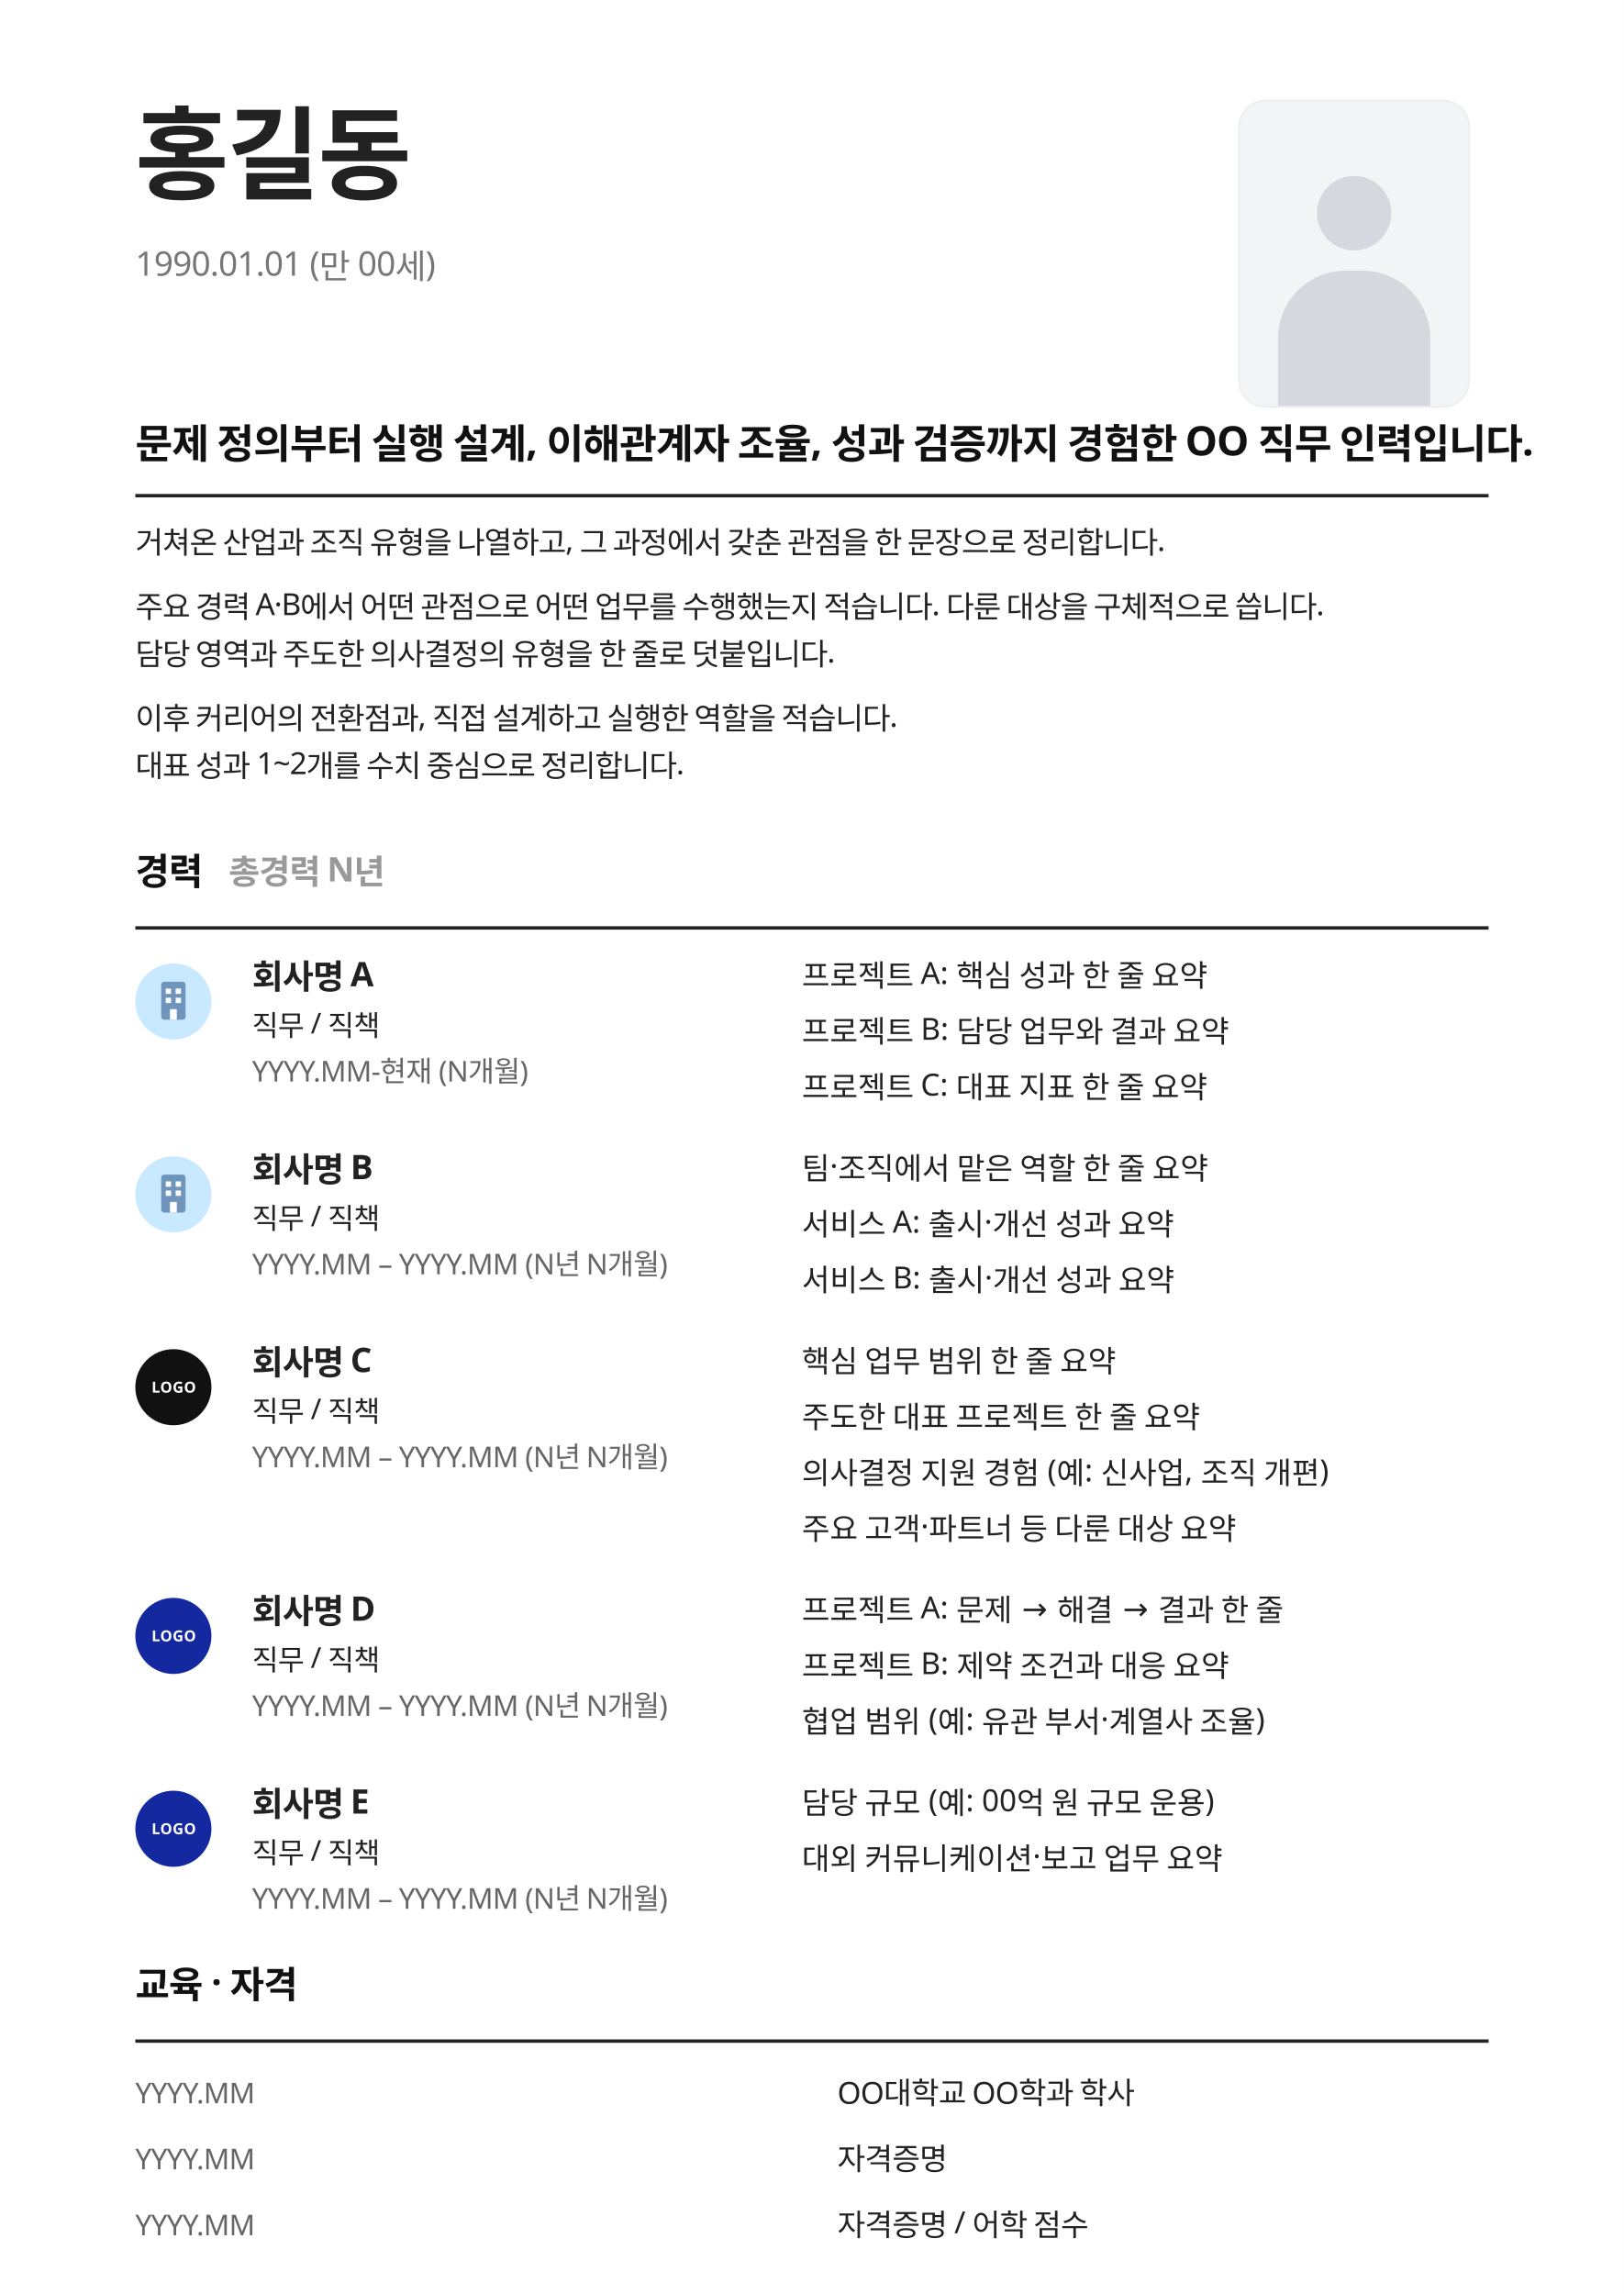
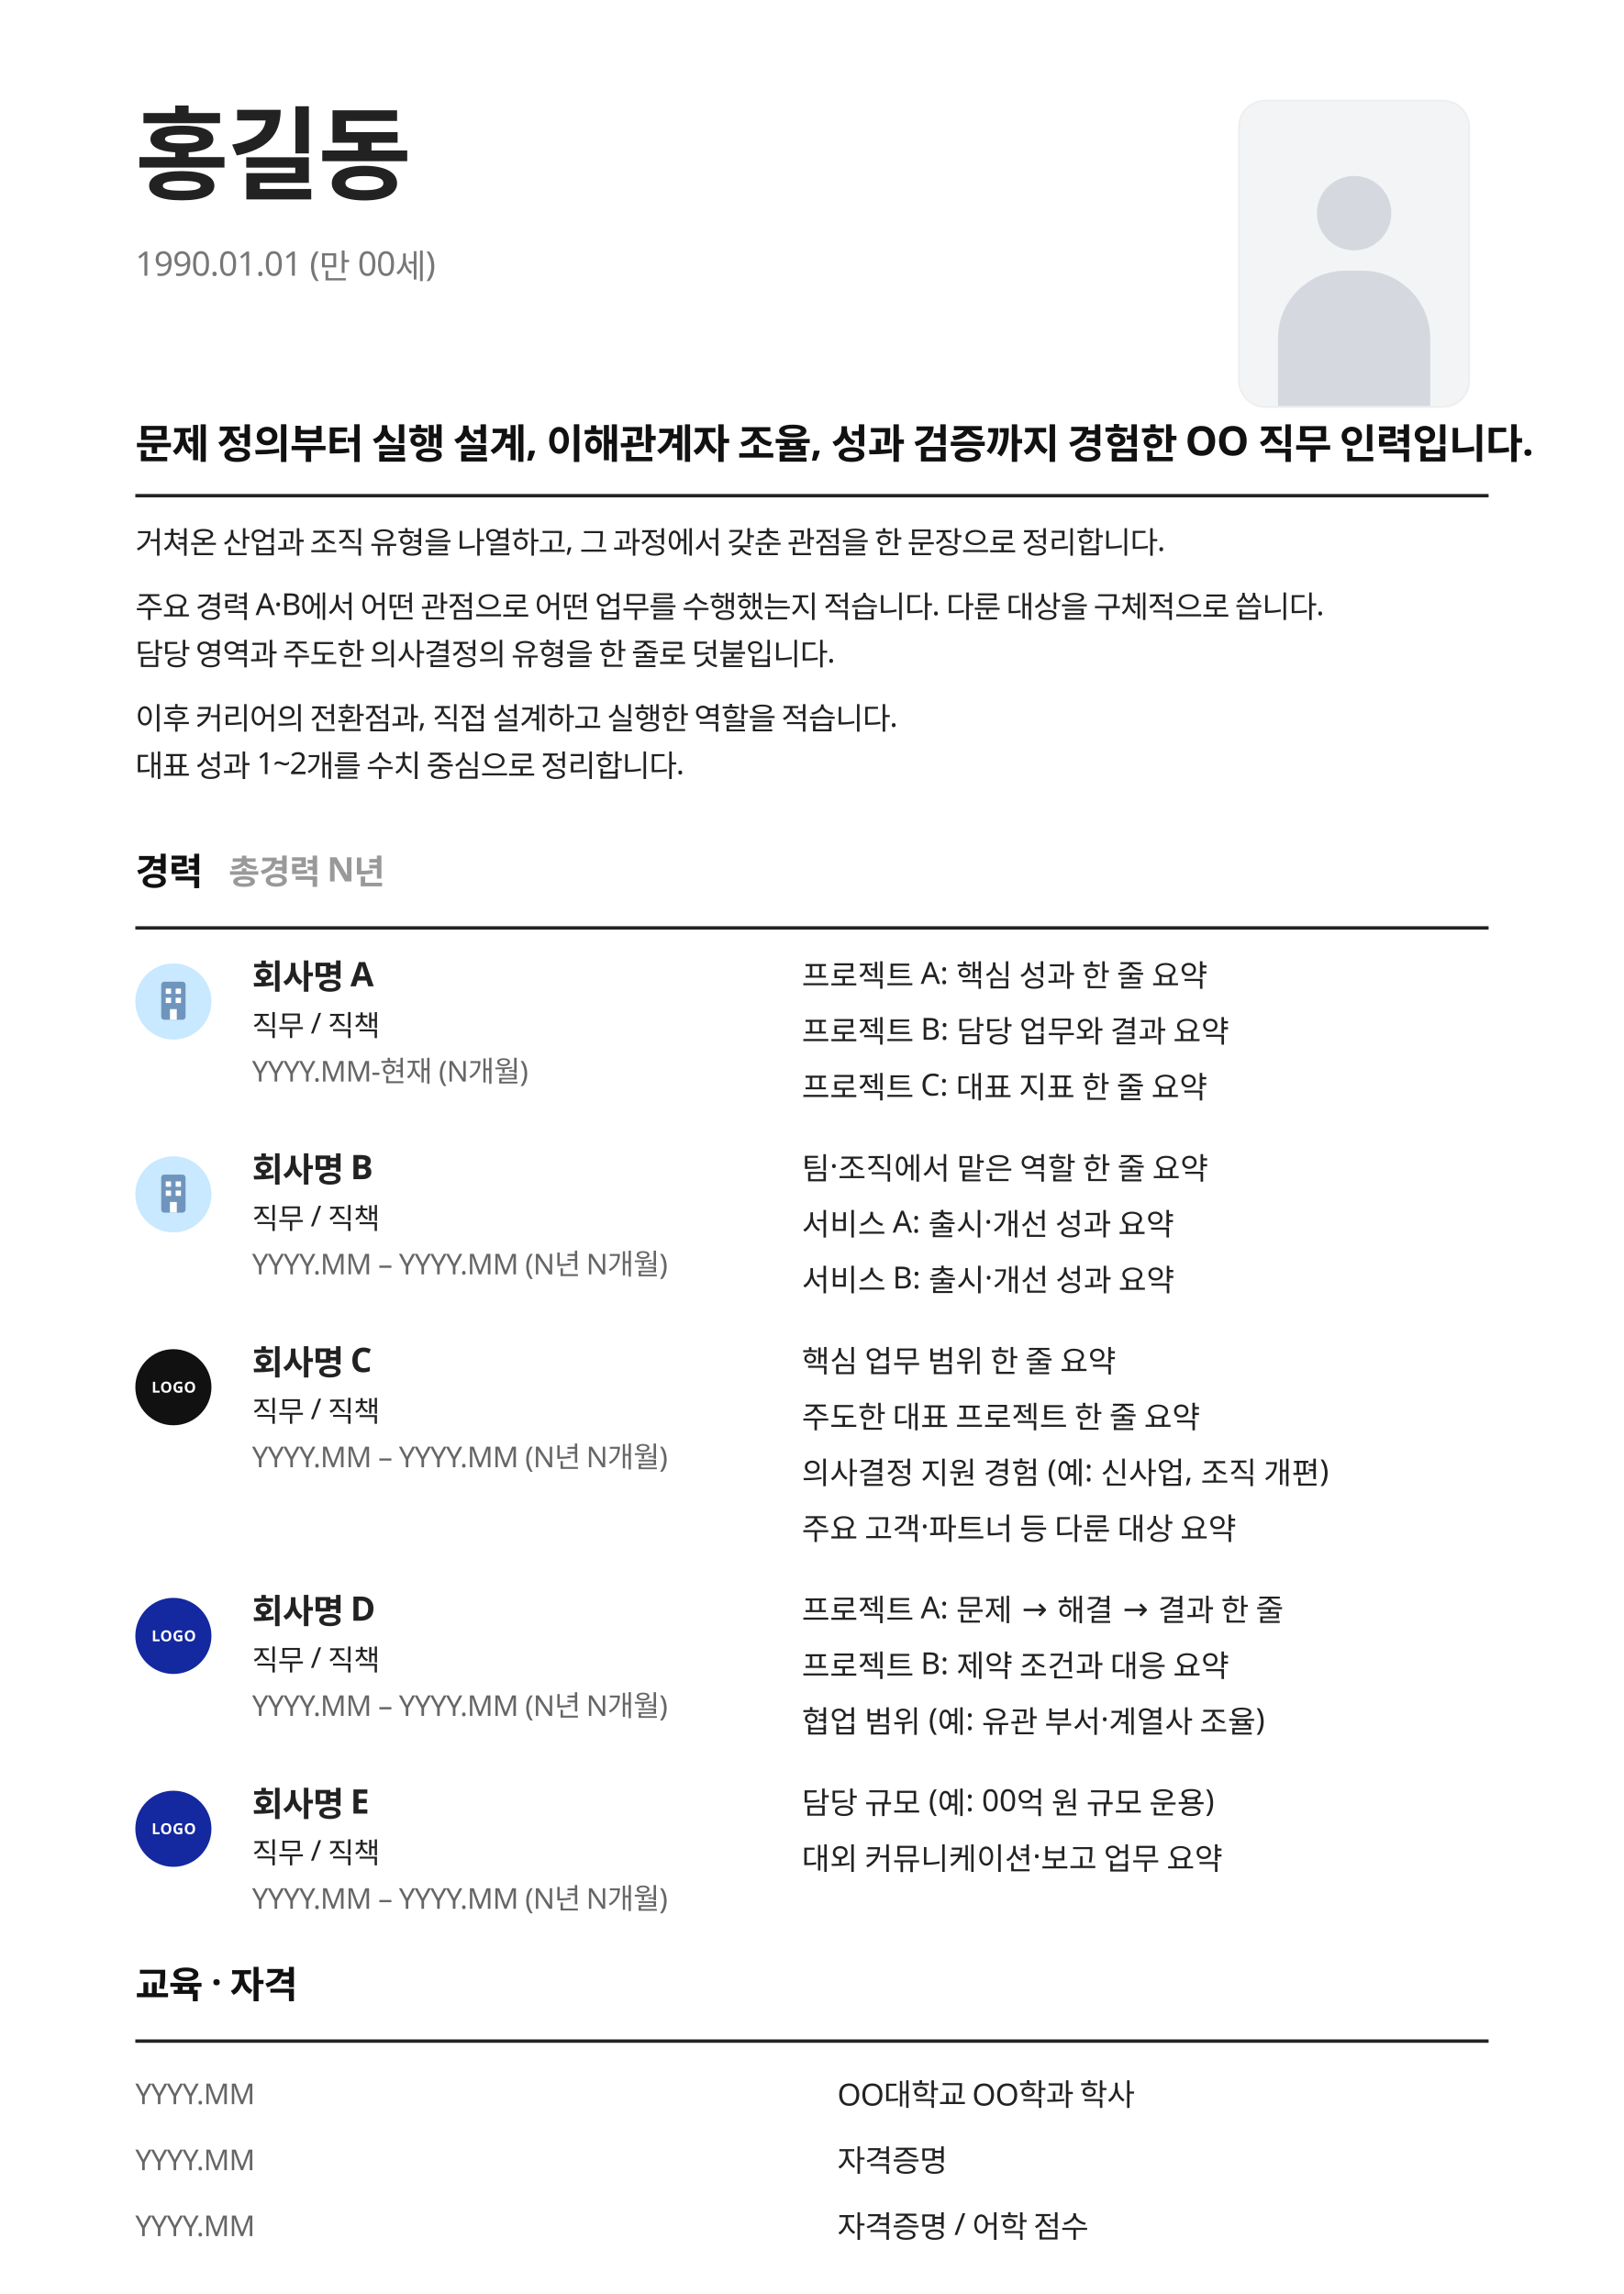
<svg xmlns="http://www.w3.org/2000/svg" width="960" height="1356" viewBox="0 0 960 1356" font-family="Pretendard, 'Noto Sans KR', sans-serif">
  <rect id="background" width="960" height="1356" fill="#FFFFFF" />
  <g id="profile">
    <text id="홍길동" xml:space="preserve" x="80" y="113.08" font-size="60" font-weight="700" fill="#222222" letter-spacing="-1.2">홍길동</text>
    <text id="1990.01.01_(만_00세)" xml:space="preserve" x="80" y="162.96" font-size="20" font-weight="400" fill="#777777" letter-spacing="-0.4">1990.01.01 (만 00세)</text>
    <g id="photo">
      <rect x="732" y="59" width="137" height="182" rx="16" fill="#F3F4F6" />
      <rect x="732.5" y="59.5" width="136" height="181" rx="15.5" fill="none" stroke="#EEEEEE" stroke-width="1" />
      <circle cx="800.5" cy="126" r="22" fill="#D5D9DF" />
      <path d="M795.5 160H805.5A40 40 0 0 1 845.5 200V240H755.5V200A40 40 0 0 1 795.5 160Z" fill="#D5D9DF" />
    </g>
  </g>
  <g id="headline">
    <text id="문제_정의부터_실행_설계,_이해관계자_조율,_성과_검증까지_경험한_OO_" xml:space="preserve" x="80" y="270.91" font-size="24" font-weight="600" fill="#111111" letter-spacing="-0.48">문제 정의부터 실행 설계, 이해관계자 조율, 성과 검증까지 경험한 OO 직무 인력입니다.</text>
  </g>
  <g id="rule">
    <rect x="80" y="292" width="800" height="2" fill="#222222" />
  </g>
  <g id="intro">
    <text id="거쳐온_산업과_조직_유형을_나열하고,_그_과정에서_갖춘_관점을_한_문장으" xml:space="preserve" x="80" y="327.09" font-size="18" font-weight="300" fill="#222222" letter-spacing="-0.54">거쳐온 산업과 조직 유형을 나열하고, 그 과정에서 갖춘 관점을 한 문장으로 정리합니다.</text>
    <text id="주요_경력_A·B에서_어떤_관점으로_어떤_업무를_수행했는지_적습니다._다" xml:space="preserve" x="80" y="365.09" font-size="18" font-weight="300" fill="#222222" letter-spacing="-0.54">주요 경력 A·B에서 어떤 관점으로 어떤 업무를 수행했는지 적습니다. 다룬 대상을 구체적으로 씁니다.</text>
    <text id="담당_영역과_주도한_의사결정의_유형을_한_줄로_덧붙입니다." xml:space="preserve" x="80" y="393.09" font-size="18" font-weight="300" fill="#222222" letter-spacing="-0.54">담당 영역과 주도한 의사결정의 유형을 한 줄로 덧붙입니다.</text>
    <text id="이후_커리어의_전환점과,_직접_설계하고_실행한_역할을_적습니다." xml:space="preserve" x="80" y="431.09" font-size="18" font-weight="300" fill="#222222" letter-spacing="-0.54">이후 커리어의 전환점과, 직접 설계하고 실행한 역할을 적습니다.</text>
    <text id="대표_성과_1~2개를_수치_중심으로_정리합니다." xml:space="preserve" x="80" y="459.09" font-size="18" font-weight="300" fill="#222222" letter-spacing="-0.54">대표 성과 1~2개를 수치 중심으로 정리합니다.</text>
  </g>
  <g id="section-경력">
    <text id="경력" xml:space="preserve" x="80" y="523.04" font-size="22" font-weight="700" fill="#111111" letter-spacing="-0.44">경력</text>
    <text id="총경력_N년" xml:space="preserve" x="135.16" y="522.46" font-size="20" font-weight="600" fill="#999999" letter-spacing="-0.4">총경력 N년</text>
  </g>
  <g id="rule_2">
    <rect x="80" y="547.5" width="800" height="2" fill="#222222" />
  </g>
  <g id="job-1">
    <g id="logo">
      <circle cx="102.5" cy="592" r="22.5" fill="#C8E9FF" />
      <rect x="95.3" y="580.3" width="14.39" height="22.5" rx="1.8" fill="#6F95BD" />
      <rect x="98" y="584.34" width="3.14" height="3.14" fill="#FFFFFF" />
      <rect x="103.84" y="584.34" width="3.14" height="3.14" fill="#FFFFFF" />
      <rect x="98" y="589.75" width="3.14" height="3.14" fill="#FFFFFF" />
      <rect x="103.84" y="589.75" width="3.14" height="3.14" fill="#FFFFFF" />
      <rect x="100.47" y="596.5" width="4.05" height="6.3" fill="#FFFFFF" />
    </g>
    <text id="회사명_A" xml:space="preserve" x="149" y="584.46" font-size="20" font-weight="600" fill="#222222" letter-spacing="-0.4">회사명 A</text>
    <text id="직무_/_직책" xml:space="preserve" x="149" y="612.3" font-size="17" font-weight="400" fill="#222222" letter-spacing="-0.34">직무 / 직책</text>
    <text id="YYYY.MM-현재_(N개월)" xml:space="preserve" x="149" y="639.3" font-size="17" font-weight="400" fill="#666666" letter-spacing="-0.34">YYYY.MM-현재 (N개월)</text>
    <text id="프로젝트_A:_핵심_성과_한_줄_요약" xml:space="preserve" x="474" y="583.09" font-size="18" font-weight="400" fill="#222222">프로젝트 A: 핵심 성과 한 줄 요약</text>
    <text id="프로젝트_B:_담당_업무와_결과_요약" xml:space="preserve" x="474" y="616.09" font-size="18" font-weight="400" fill="#222222">프로젝트 B: 담당 업무와 결과 요약</text>
    <text id="프로젝트_C:_대표_지표_한_줄_요약" xml:space="preserve" x="474" y="649.09" font-size="18" font-weight="400" fill="#222222">프로젝트 C: 대표 지표 한 줄 요약</text>
  </g>
  <g id="job-2">
    <g id="logo_2">
      <circle cx="102.5" cy="706" r="22.5" fill="#C8E9FF" />
      <rect x="95.3" y="694.3" width="14.39" height="22.5" rx="1.8" fill="#6F95BD" />
      <rect x="98" y="698.34" width="3.14" height="3.14" fill="#FFFFFF" />
      <rect x="103.84" y="698.34" width="3.14" height="3.14" fill="#FFFFFF" />
      <rect x="98" y="703.75" width="3.14" height="3.14" fill="#FFFFFF" />
      <rect x="103.84" y="703.75" width="3.14" height="3.14" fill="#FFFFFF" />
      <rect x="100.47" y="710.5" width="4.05" height="6.3" fill="#FFFFFF" />
    </g>
    <text id="회사명_B" xml:space="preserve" x="149" y="698.46" font-size="20" font-weight="600" fill="#222222" letter-spacing="-0.4">회사명 B</text>
    <text id="직무_/_직책_2" xml:space="preserve" x="149" y="726.3" font-size="17" font-weight="400" fill="#222222" letter-spacing="-0.34">직무 / 직책</text>
    <text id="YYYY.MM_–_YYYY.MM_(N년_N개월)" xml:space="preserve" x="149" y="753.3" font-size="17" font-weight="400" fill="#666666" letter-spacing="-0.34">YYYY.MM – YYYY.MM (N년 N개월)</text>
    <text id="팀·조직에서_맡은_역할_한_줄_요약" xml:space="preserve" x="474" y="697.09" font-size="18" font-weight="400" fill="#222222">팀·조직에서 맡은 역할 한 줄 요약</text>
    <text id="서비스_A:_출시·개선_성과_요약" xml:space="preserve" x="474" y="730.09" font-size="18" font-weight="400" fill="#222222">서비스 A: 출시·개선 성과 요약</text>
    <text id="서비스_B:_출시·개선_성과_요약" xml:space="preserve" x="474" y="763.09" font-size="18" font-weight="400" fill="#222222">서비스 B: 출시·개선 성과 요약</text>
  </g>
  <g id="job-3">
    <g id="logo_3">
      <circle cx="102.5" cy="820" r="22.5" fill="#111111" />
      <text id="LOGO" xml:space="preserve" x="89.59" y="823.19" font-size="9" font-weight="800" fill="#FFFFFF" letter-spacing="0.18">LOGO</text>
    </g>
    <text id="회사명_C" xml:space="preserve" x="149" y="812.46" font-size="20" font-weight="600" fill="#222222" letter-spacing="-0.4">회사명 C</text>
    <text id="직무_/_직책_3" xml:space="preserve" x="149" y="840.3" font-size="17" font-weight="400" fill="#222222" letter-spacing="-0.34">직무 / 직책</text>
    <text id="YYYY.MM_–_YYYY.MM_(N년_N개월)_2" xml:space="preserve" x="149" y="867.3" font-size="17" font-weight="400" fill="#666666" letter-spacing="-0.34">YYYY.MM – YYYY.MM (N년 N개월)</text>
    <text id="핵심_업무_범위_한_줄_요약" xml:space="preserve" x="474" y="811.09" font-size="18" font-weight="400" fill="#222222">핵심 업무 범위 한 줄 요약</text>
    <text id="주도한_대표_프로젝트_한_줄_요약" xml:space="preserve" x="474" y="844.09" font-size="18" font-weight="400" fill="#222222">주도한 대표 프로젝트 한 줄 요약</text>
    <text id="의사결정_지원_경험_(예:_신사업,_조직_개편)" xml:space="preserve" x="474" y="877.09" font-size="18" font-weight="400" fill="#222222">의사결정 지원 경험 (예: 신사업, 조직 개편)</text>
    <text id="주요_고객·파트너_등_다룬_대상_요약" xml:space="preserve" x="474" y="910.09" font-size="18" font-weight="400" fill="#222222">주요 고객·파트너 등 다룬 대상 요약</text>
  </g>
  <g id="job-4">
    <g id="logo_4">
      <circle cx="102.5" cy="967" r="22.5" fill="#1428A0" />
      <text id="LOGO_2" xml:space="preserve" x="89.59" y="970.19" font-size="9" font-weight="800" fill="#FFFFFF" letter-spacing="0.18">LOGO</text>
    </g>
    <text id="회사명_D" xml:space="preserve" x="149" y="959.46" font-size="20" font-weight="600" fill="#222222" letter-spacing="-0.4">회사명 D</text>
    <text id="직무_/_직책_4" xml:space="preserve" x="149" y="987.3" font-size="17" font-weight="400" fill="#222222" letter-spacing="-0.34">직무 / 직책</text>
    <text id="YYYY.MM_–_YYYY.MM_(N년_N개월)_3" xml:space="preserve" x="149" y="1014.3" font-size="17" font-weight="400" fill="#666666" letter-spacing="-0.34">YYYY.MM – YYYY.MM (N년 N개월)</text>
    <text id="프로젝트_A:_문제_→_해결_→_결과_한_줄" xml:space="preserve" x="474" y="958.09" font-size="18" font-weight="400" fill="#222222">프로젝트 A: 문제 → 해결 → 결과 한 줄</text>
    <text id="프로젝트_B:_제약_조건과_대응_요약" xml:space="preserve" x="474" y="991.09" font-size="18" font-weight="400" fill="#222222">프로젝트 B: 제약 조건과 대응 요약</text>
    <text id="협업_범위_(예:_유관_부서·계열사_조율)" xml:space="preserve" x="474" y="1024.09" font-size="18" font-weight="400" fill="#222222">협업 범위 (예: 유관 부서·계열사 조율)</text>
  </g>
  <g id="job-5">
    <g id="logo_5">
      <circle cx="102.5" cy="1081" r="22.5" fill="#1428A0" />
      <text id="LOGO_3" xml:space="preserve" x="89.59" y="1084.19" font-size="9" font-weight="800" fill="#FFFFFF" letter-spacing="0.18">LOGO</text>
    </g>
    <text id="회사명_E" xml:space="preserve" x="149" y="1073.46" font-size="20" font-weight="600" fill="#222222" letter-spacing="-0.4">회사명 E</text>
    <text id="직무_/_직책_5" xml:space="preserve" x="149" y="1101.3" font-size="17" font-weight="400" fill="#222222" letter-spacing="-0.34">직무 / 직책</text>
    <text id="YYYY.MM_–_YYYY.MM_(N년_N개월)_4" xml:space="preserve" x="149" y="1128.3" font-size="17" font-weight="400" fill="#666666" letter-spacing="-0.34">YYYY.MM – YYYY.MM (N년 N개월)</text>
    <text id="담당_규모_(예:_00억_원_규모_운용)" xml:space="preserve" x="474" y="1072.09" font-size="18" font-weight="400" fill="#222222">담당 규모 (예: 00억 원 규모 운용)</text>
    <text id="대외_커뮤니케이션·보고_업무_요약" xml:space="preserve" x="474" y="1105.09" font-size="18" font-weight="400" fill="#222222">대외 커뮤니케이션·보고 업무 요약</text>
  </g>
  <g id="section-교육자격">
    <text id="교육_·_자격" xml:space="preserve" x="80" y="1181.04" font-size="22" font-weight="700" fill="#111111" letter-spacing="-0.44">교육 · 자격</text>
  </g>
  <g id="rule_3">
    <rect x="80" y="1205.5" width="800" height="2" fill="#222222" />
  </g>
  <g id="edu-1">
-     <text id="YYYY.MM" xml:space="preserve" x="80" y="1243.3" font-size="17" font-weight="400" fill="#666666" letter-spacing="-0.34">YYYY.MM</text>
-     <text id="OO대학교_OO학과_학사" xml:space="preserve" x="495" y="1243.59" font-size="18" font-weight="500" fill="#222222" letter-spacing="-0.36">OO대학교 OO학과 학사</text>
+     <text id="YYYY.MM" xml:space="preserve" x="80" y="1243.8" font-size="17" font-weight="400" fill="#666666" letter-spacing="-0.34">YYYY.MM</text>
+     <text id="OO대학교_OO학과_학사" xml:space="preserve" x="495" y="1244.59" font-size="18" font-weight="500" fill="#222222" letter-spacing="-0.36">OO대학교 OO학과 학사</text>
  </g>
  <g id="edu-2">
-     <text id="YYYY.MM_2" xml:space="preserve" x="80" y="1282.3" font-size="17" font-weight="400" fill="#666666" letter-spacing="-0.34">YYYY.MM</text>
-     <text id="자격증명" xml:space="preserve" x="495" y="1282.59" font-size="18" font-weight="500" fill="#222222" letter-spacing="-0.36">자격증명</text>
+     <text id="YYYY.MM_2" xml:space="preserve" x="80" y="1282.8" font-size="17" font-weight="400" fill="#666666" letter-spacing="-0.34">YYYY.MM</text>
+     <text id="자격증명" xml:space="preserve" x="495" y="1283.59" font-size="18" font-weight="500" fill="#222222" letter-spacing="-0.36">자격증명</text>
  </g>
  <g id="edu-3">
-     <text id="YYYY.MM_3" xml:space="preserve" x="80" y="1321.3" font-size="17" font-weight="400" fill="#666666" letter-spacing="-0.34">YYYY.MM</text>
-     <text id="자격증명_/_어학_점수" xml:space="preserve" x="495" y="1321.59" font-size="18" font-weight="500" fill="#222222" letter-spacing="-0.36">자격증명 / 어학 점수</text>
+     <text id="YYYY.MM_3" xml:space="preserve" x="80" y="1321.8" font-size="17" font-weight="400" fill="#666666" letter-spacing="-0.34">YYYY.MM</text>
+     <text id="자격증명_/_어학_점수" xml:space="preserve" x="495" y="1322.59" font-size="18" font-weight="500" fill="#222222" letter-spacing="-0.36">자격증명 / 어학 점수</text>
  </g>
</svg>
